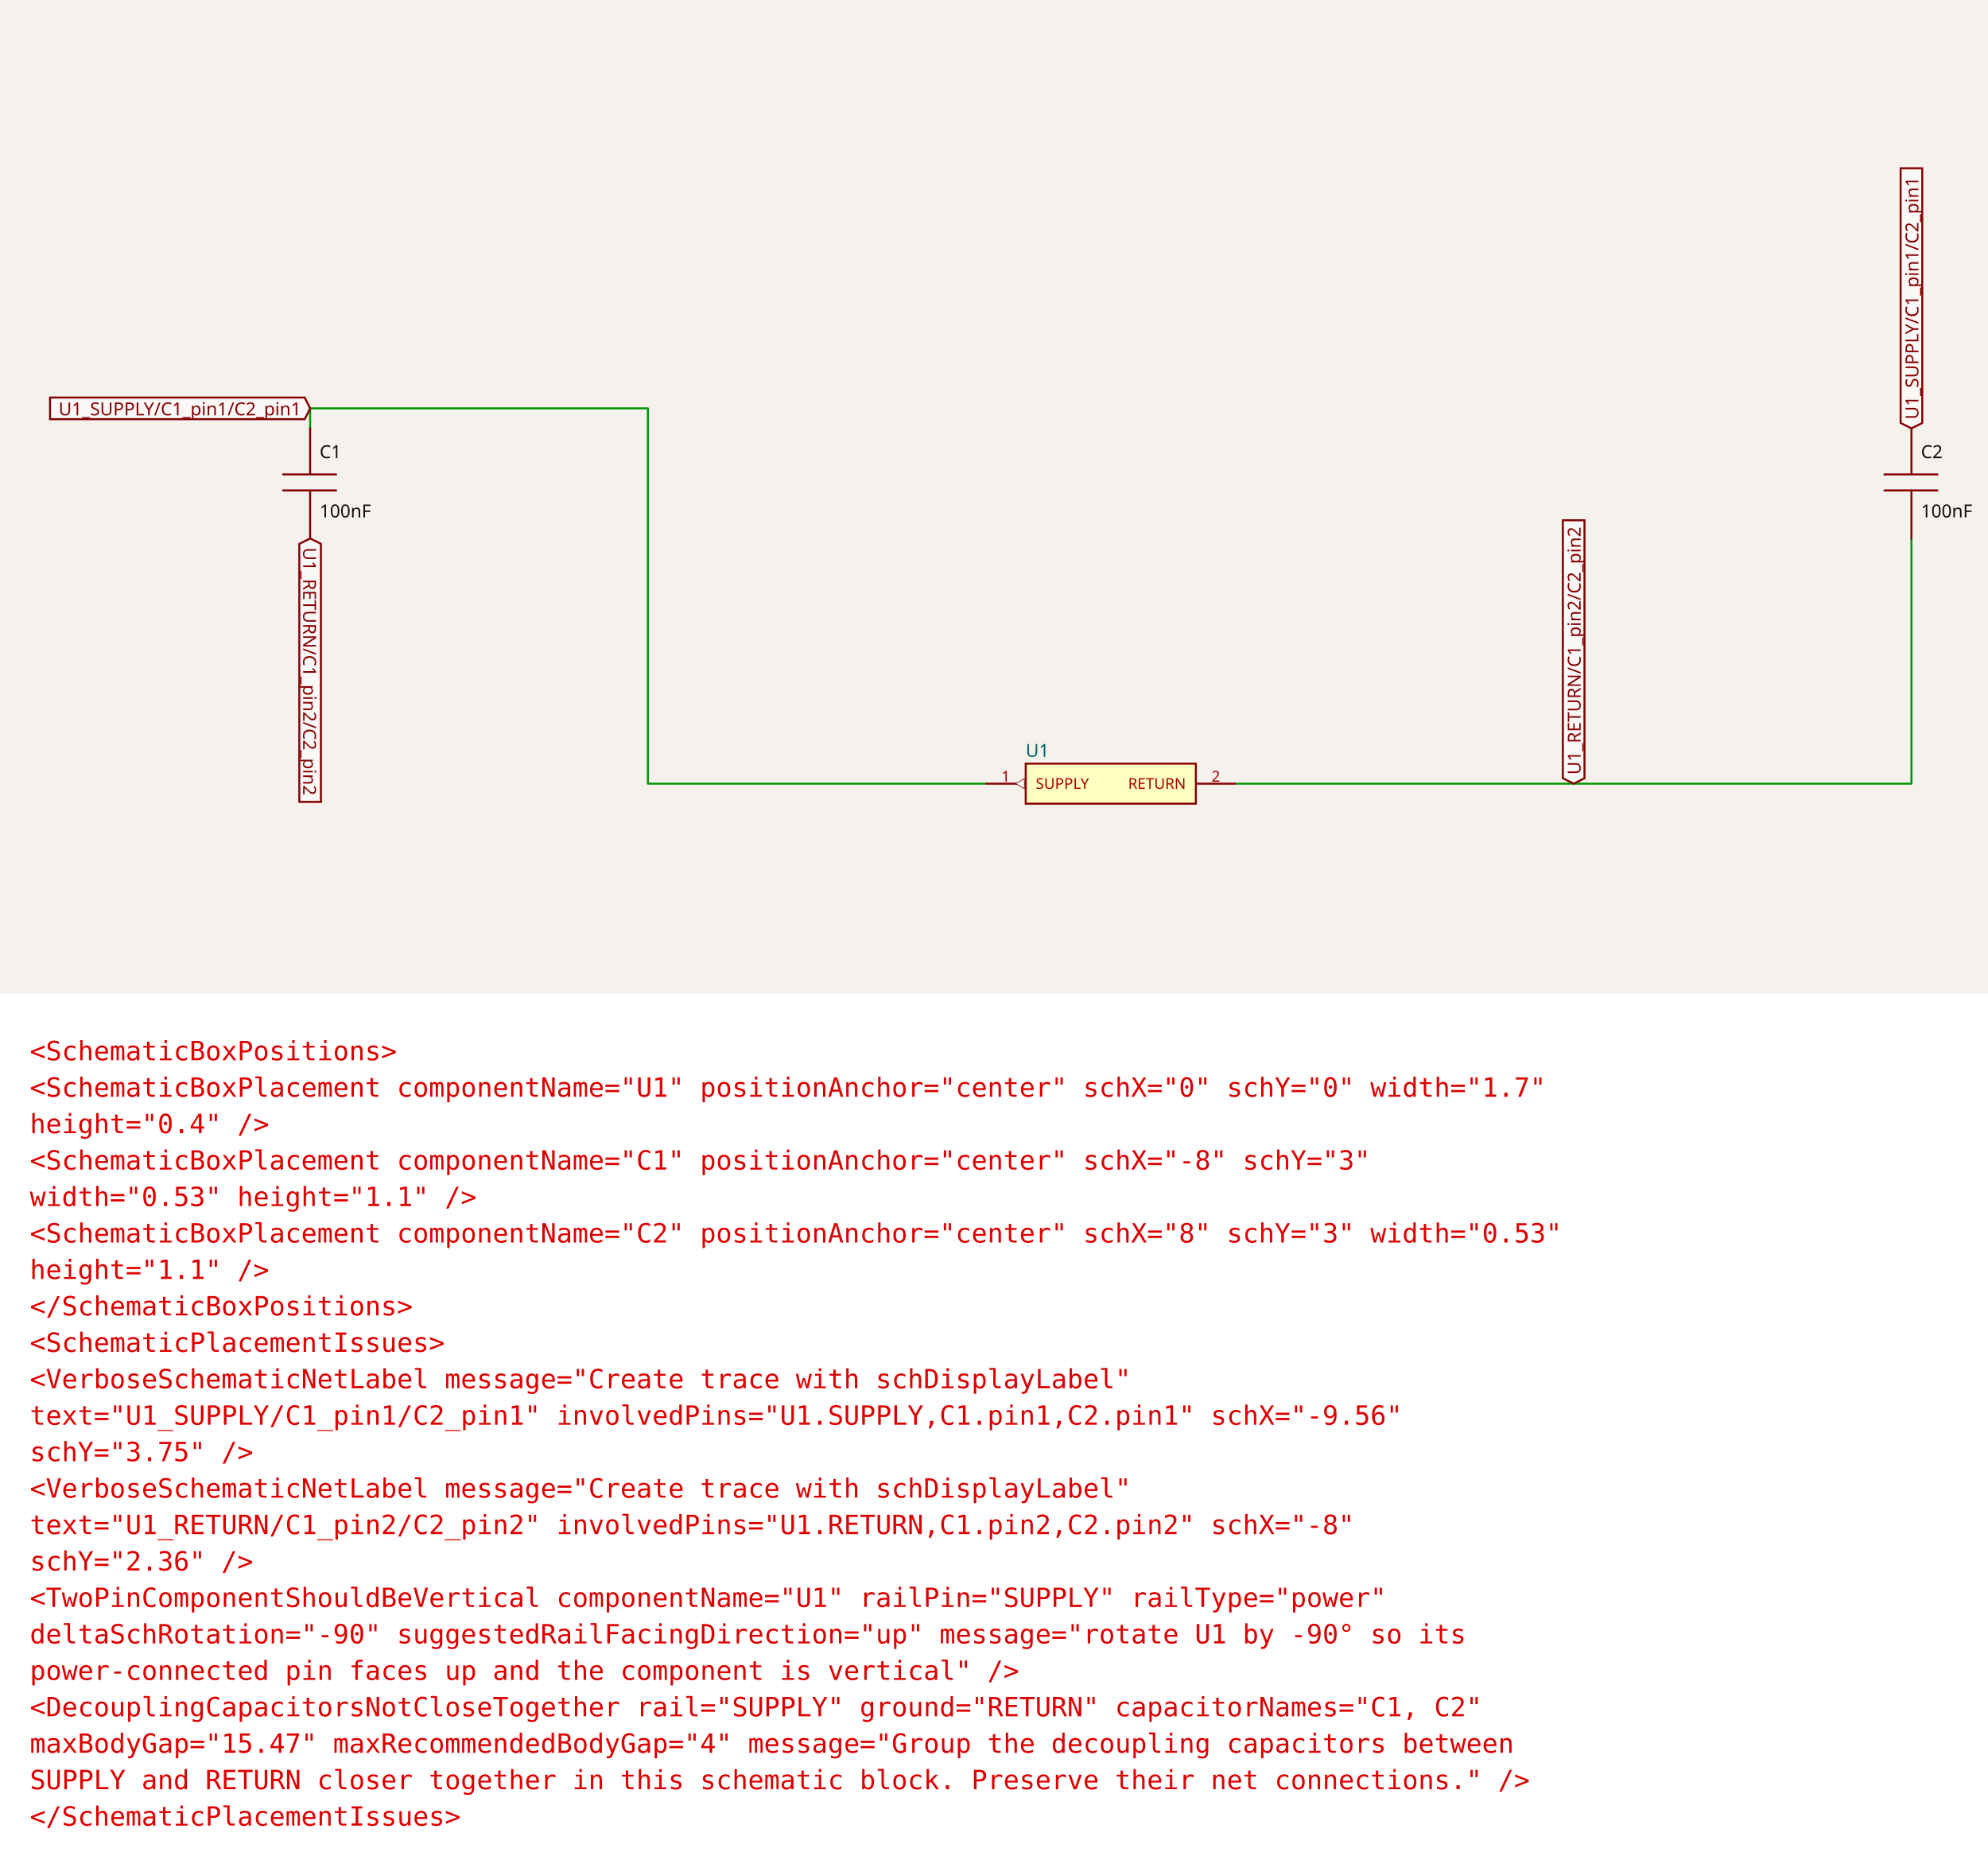
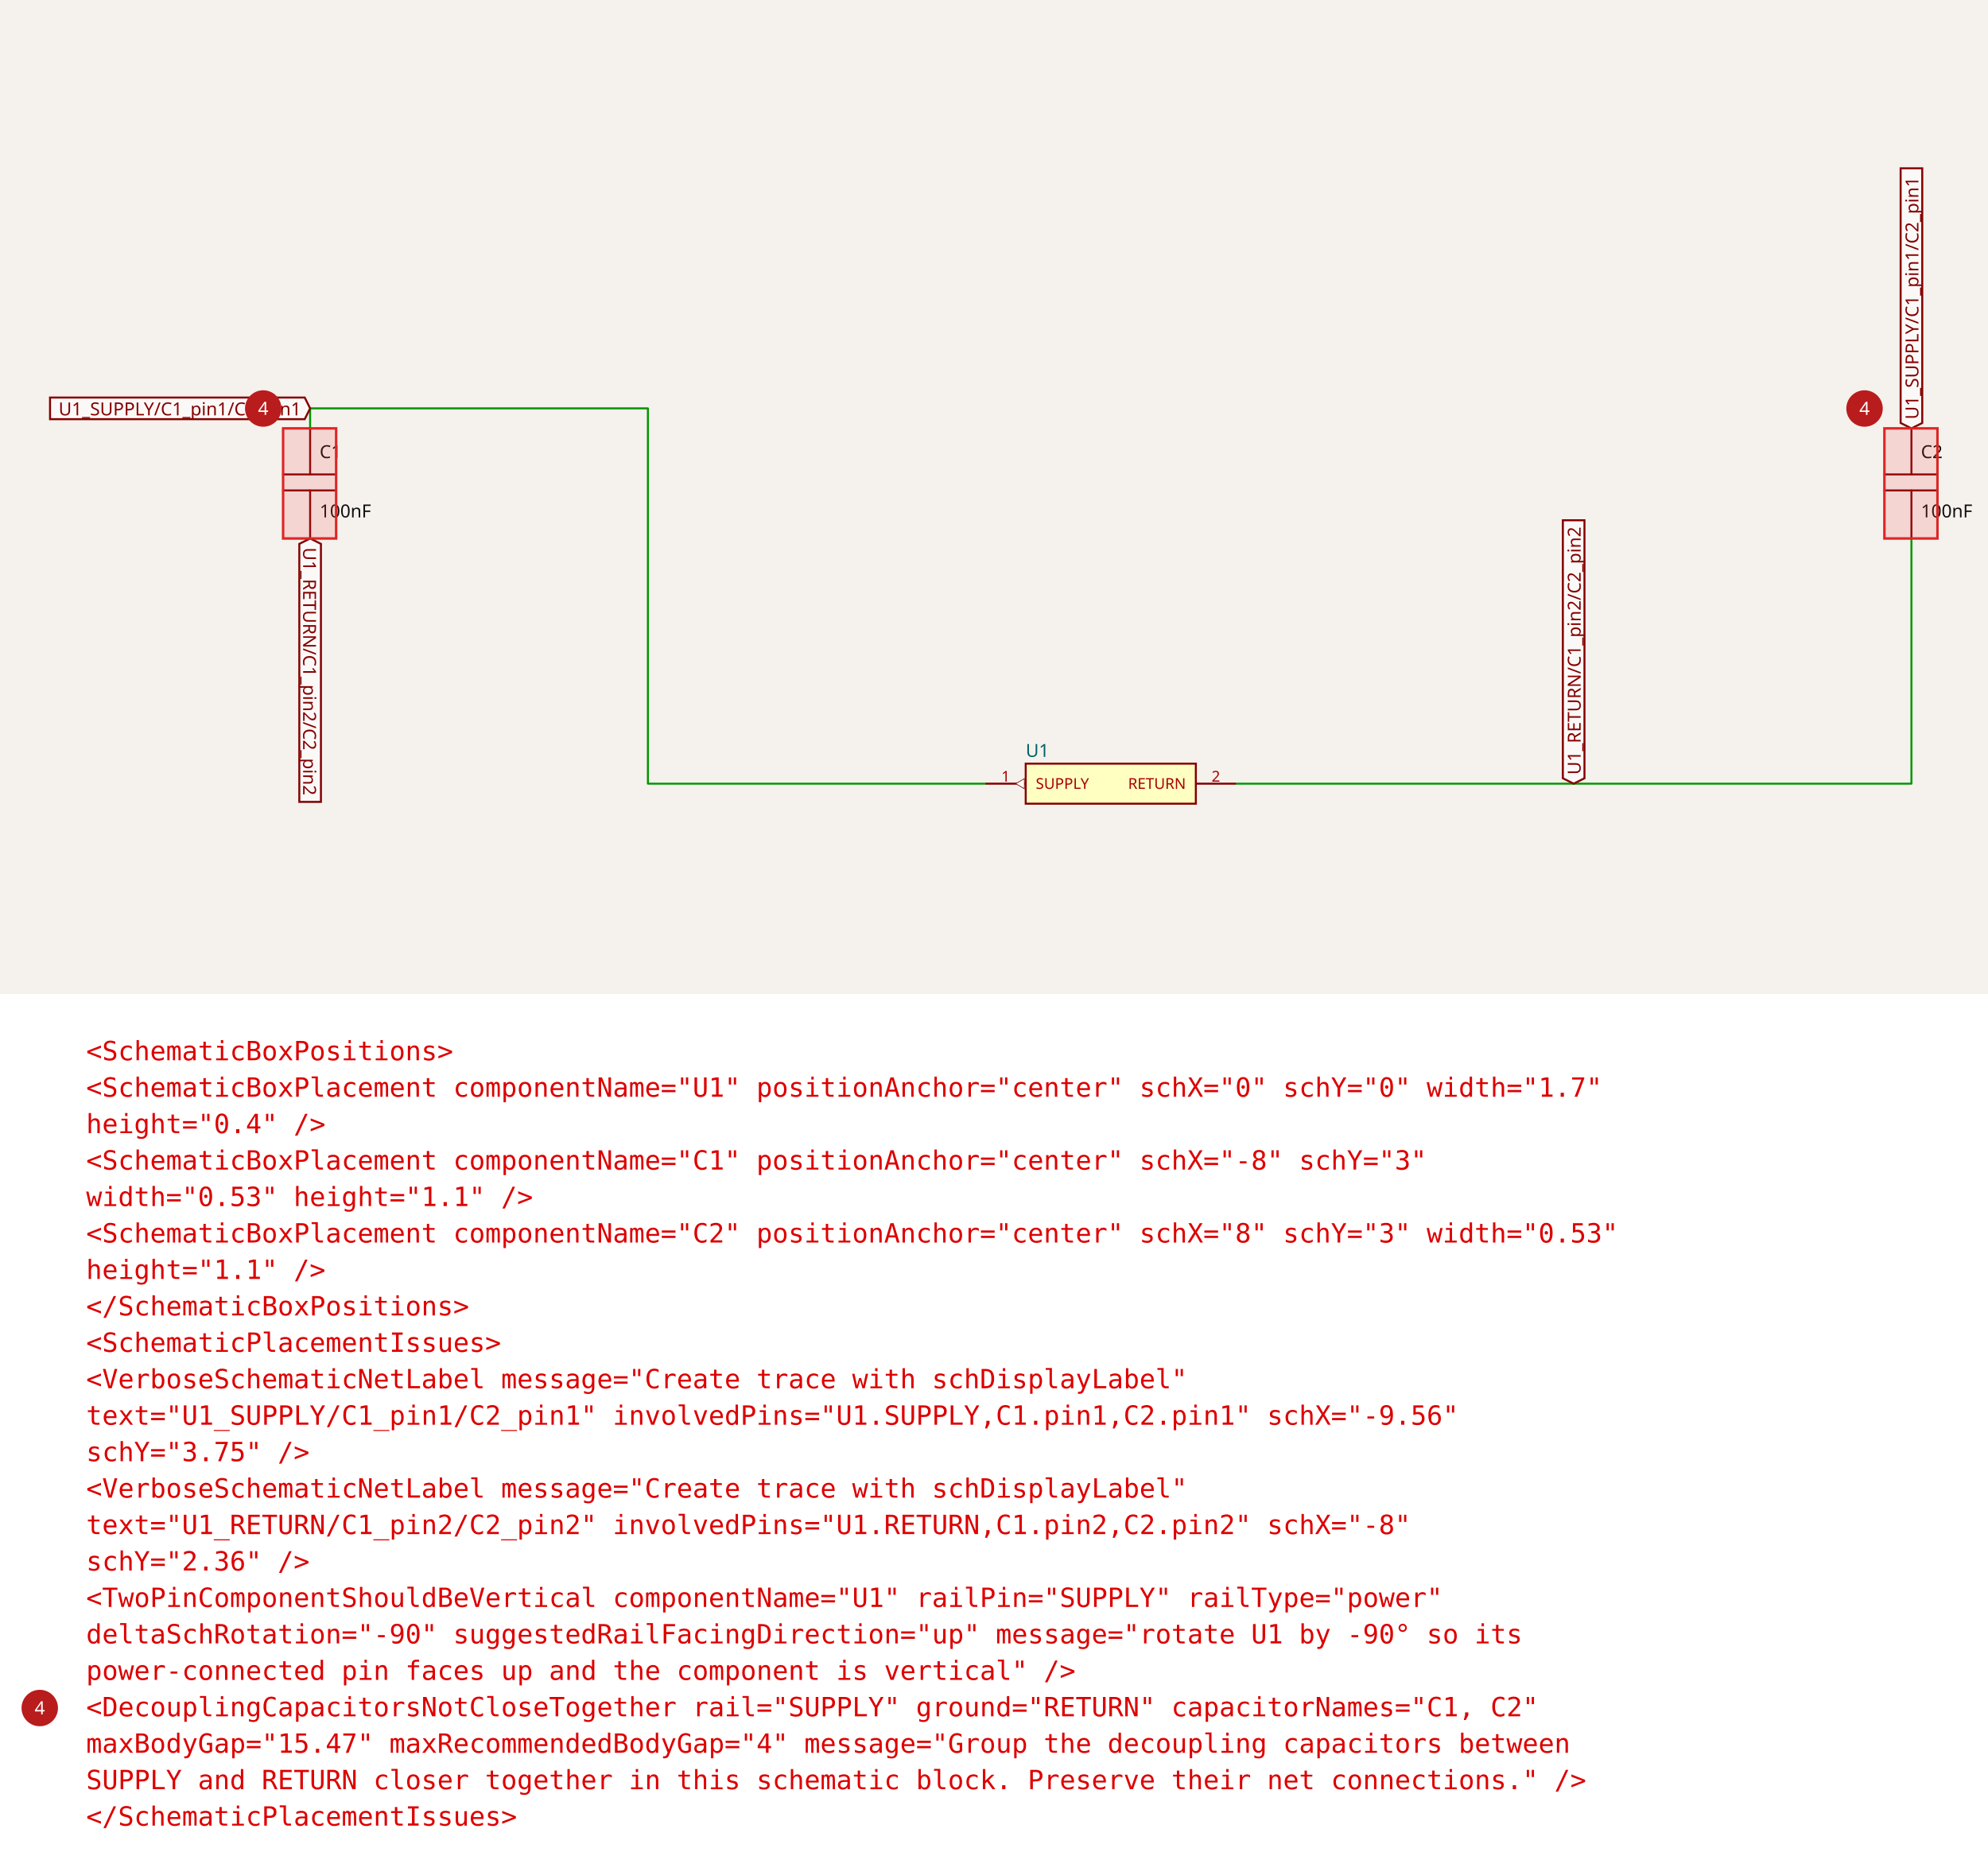
<svg xmlns="http://www.w3.org/2000/svg" width="1200" height="1120" viewBox="0 0 1200 1120" role="img" aria-label="schematic analysis fixture">
  <g transform="translate(0, 0)">
    <style>
              .boundary { fill: rgb(245, 241, 237); }
              .schematic-boundary { fill: none; stroke: #fff; }
              .component { fill: none; stroke: rgb(132, 0, 0); }
              .chip { fill: rgb(255, 255, 194); stroke: rgb(132, 0, 0); }
              .component-pin { fill: none; stroke: rgb(132, 0, 0); }
              /* Basic per-trace hover fallback */
              .trace:hover {
                filter: invert(1);
              }
              .trace:hover .trace-crossing-outline {
                opacity: 0;
              }
              .trace:hover .trace-junction {
                filter: invert(1);
              }
              /* Net-hover highlighting: when a trace or its overlays are hovered,
                 invert color for all traces (base + overlays) sharing the same
                 subcircuit connectivity key. Also hide crossing outline during hover. */
              svg:has(:is(g.trace[data-subcircuit-connectivity-map-key="unnamedsubcircuitsubcircuit_source_group_0_connectivity_net0"], g.trace-overlays[data-subcircuit-connectivity-map-key="unnamedsubcircuitsubcircuit_source_group_0_connectivity_net0"]):hover) :is(g.trace[data-subcircuit-connectivity-map-key="unnamedsubcircuitsubcircuit_source_group_0_connectivity_net0"], g.trace-overlays[data-subcircuit-connectivity-map-key="unnamedsubcircuitsubcircuit_source_group_0_connectivity_net0"]) { filter: invert(1); }
svg:has(:is(g.trace[data-subcircuit-connectivity-map-key="unnamedsubcircuitsubcircuit_source_group_0_connectivity_net0"], g.trace-overlays[data-subcircuit-connectivity-map-key="unnamedsubcircuitsubcircuit_source_group_0_connectivity_net0"]):hover) g.trace-overlays[data-subcircuit-connectivity-map-key="unnamedsubcircuitsubcircuit_source_group_0_connectivity_net0"] .trace-crossing-outline { opacity: 0; }
svg:has(:is(g.trace[data-subcircuit-connectivity-map-key="unnamedsubcircuitsubcircuit_source_group_0_connectivity_net1"], g.trace-overlays[data-subcircuit-connectivity-map-key="unnamedsubcircuitsubcircuit_source_group_0_connectivity_net1"]):hover) :is(g.trace[data-subcircuit-connectivity-map-key="unnamedsubcircuitsubcircuit_source_group_0_connectivity_net1"], g.trace-overlays[data-subcircuit-connectivity-map-key="unnamedsubcircuitsubcircuit_source_group_0_connectivity_net1"]) { filter: invert(1); }
svg:has(:is(g.trace[data-subcircuit-connectivity-map-key="unnamedsubcircuitsubcircuit_source_group_0_connectivity_net1"], g.trace-overlays[data-subcircuit-connectivity-map-key="unnamedsubcircuitsubcircuit_source_group_0_connectivity_net1"]):hover) g.trace-overlays[data-subcircuit-connectivity-map-key="unnamedsubcircuitsubcircuit_source_group_0_connectivity_net1"] .trace-crossing-outline { opacity: 0; }
              .text { font-family: sans-serif; fill: rgb(0, 150, 0); }
              .pin-number { fill: rgb(169, 0, 0); }
              .port-label { fill: rgb(0, 100, 100); }
              .component-name { fill: rgb(0, 100, 100); }

            </style>
    <rect class="boundary" x="0" y="0" width="1200" height="600" />
    <g class="trace sch-trace" data-layer="base" data-circuit-json-type="schematic_trace" data-schematic-trace-id="schematic_trace_0" data-subcircuit-connectivity-map-key="unnamedsubcircuitsubcircuit_source_group_0_connectivity_net0">
      <path d="M 187.196 258.578 L 187.196 246.495 L 391.086 246.495 L 391.086 473.04 L 594.976 473.04" class="trace-invisible-hover-outline sch-trace-hitbox" stroke="rgb(0, 150, 0)" fill="none" stroke-width="9.666px" stroke-linecap="round" opacity="0" stroke-linejoin="round" />
      <path class="sch-trace-path" d="M 187.196 258.578 L 187.196 246.495 L 391.086 246.495 L 391.086 473.04 L 594.976 473.04" stroke="rgb(0, 150, 0)" fill="none" stroke-width="1.208px" stroke-linecap="round" stroke-linejoin="round" />
    </g>
    <g class="trace sch-trace" data-layer="base" data-circuit-json-type="schematic_trace" data-schematic-trace-id="schematic_trace_1" data-subcircuit-connectivity-map-key="unnamedsubcircuitsubcircuit_source_group_0_connectivity_net1">
      <path d="M 746.005 473.04 L 1153.785 473.04 L 1153.785 325.031" class="trace-invisible-hover-outline sch-trace-hitbox" stroke="rgb(0, 150, 0)" fill="none" stroke-width="9.666px" stroke-linecap="round" opacity="0" stroke-linejoin="round" />
      <path class="sch-trace-path" d="M 746.005 473.04 L 1153.785 473.04 L 1153.785 325.031" stroke="rgb(0, 150, 0)" fill="none" stroke-width="1.208px" stroke-linecap="round" stroke-linejoin="round" />
    </g>
    <g class="trace-overlays sch-trace-overlays" data-layer="overlay" data-circuit-json-type="schematic_trace" data-schematic-trace-id="schematic_trace_0" data-subcircuit-connectivity-map-key="unnamedsubcircuitsubcircuit_source_group_0_connectivity_net0" />
    <g class="trace-overlays sch-trace-overlays" data-layer="overlay" data-circuit-json-type="schematic_trace" data-schematic-trace-id="schematic_trace_1" data-subcircuit-connectivity-map-key="unnamedsubcircuitsubcircuit_source_group_0_connectivity_net1" />
    <g class="sch-component" data-circuit-json-type="schematic_component" data-schematic-component-id="schematic_component_0">
      <rect class="component chip sch-component-body" x="619.14" y="460.957" width="102.7" height="24.165" stroke-width="1.208px" fill="rgb(255, 255, 194)" stroke="rgb(132, 0, 0)" />
      <rect class="component-overlay sch-component-overlay" x="619.14" y="460.957" width="102.7" height="24.165" fill="transparent" />
      <text class="sch-text" x="619.14" y="492.975" fill="#006464" text-anchor="start" dominant-baseline="middle" font-family="sans-serif" font-size="10.874px" transform="rotate(0, 619.1405, 492.9754)" />
      <text class="sch-text" x="619.14" y="453.104" fill="#006464" text-anchor="start" dominant-baseline="middle" font-family="sans-serif" font-size="10.874px" transform="rotate(0, 619.1405, 453.1037)">U1</text>
      <line class="component-pin sch-component-pin sch-port-line" x1="619.14" y1="473.04" x2="594.976" y2="473.04" stroke-width="1.208px" />
      <g class="sch-port" data-schematic-port-id="source_port_0">
        <rect x="593.768" y="471.831" width="2.416" height="2.416" opacity="0" />
      </g>
      <polygon points="613.099,473.04 618.331,470.019 618.331,476.06" fill="white" stroke="rgb(132, 0, 0)" stroke-width="0.403px" />
      <text class="pin-number sch-pin-number" x="607.058" y="471.831" style="font-family: sans-serif;" fill="rgb(169, 0, 0)" text-anchor="middle" dominant-baseline="auto" font-size="9.062px" transform="">1</text>
      <text class="pin-number sch-pin-label" x="625.182" y="473.04" style="font-family: sans-serif;" fill="rgb(169, 0, 0)" text-anchor="start" dominant-baseline="middle" font-size="9.062px" transform="">SUPPLY</text>
      <line class="component-pin sch-component-pin sch-port-line" x1="721.841" y1="473.04" x2="746.005" y2="473.04" stroke-width="1.208px" />
      <g class="sch-port" data-schematic-port-id="source_port_1">
        <rect x="744.797" y="471.831" width="2.416" height="2.416" opacity="0" />
      </g>
      <text class="pin-number sch-pin-number" x="733.923" y="471.831" style="font-family: sans-serif;" fill="rgb(169, 0, 0)" text-anchor="middle" dominant-baseline="auto" font-size="9.062px" transform="">2</text>
      <text class="pin-number sch-pin-label" x="715.799" y="473.04" style="font-family: sans-serif;" fill="rgb(169, 0, 0)" text-anchor="end" dominant-baseline="middle" font-size="9.062px" transform="">RETURN</text>
    </g>
    <g class="sch-component" data-circuit-json-type="schematic_component" data-schematic-component-id="schematic_component_1">
      <rect class="component-overlay sch-component-overlay" x="170.885" y="258.578" width="32.018" height="66.453" fill="transparent" />
      <path class="sch-component-symbol-path" d="M 187.196 325.031 L 187.196 296.033" stroke="rgb(132, 0, 0)" fill="none" stroke-width="1.208px" stroke-linecap="round" />
      <path class="sch-component-symbol-path" d="M 187.196 286.367 L 187.196 258.578" stroke="rgb(132, 0, 0)" fill="none" stroke-width="1.208px" stroke-linecap="round" />
      <path class="sch-component-symbol-path" d="M 202.903 296.033 L 170.885 296.033" stroke="rgb(132, 0, 0)" fill="none" stroke-width="1.208px" stroke-linecap="round" />
      <path class="sch-component-symbol-path" d="M 202.903 286.367 L 170.885 286.367" stroke="rgb(132, 0, 0)" fill="none" stroke-width="1.208px" stroke-linecap="round" />
      <text class="sch-component-name sch-component-text" x="192.935" y="279.722" stroke="rgb(245, 241, 237)" stroke-width="1.208px" paint-order="stroke" fill="rgb(15, 15, 15)" font-family="sans-serif" text-anchor="start" dominant-baseline="ideographic" font-size="10.874px">C1</text>
      <text class="sch-component-text" x="192.935" y="303.886" fill="rgb(15, 15, 15)" font-family="sans-serif" text-anchor="start" dominant-baseline="hanging" font-size="10.874px">100nF</text>
    </g>
    <g class="sch-component" data-circuit-json-type="schematic_component" data-schematic-component-id="schematic_component_2">
      <rect class="component-overlay sch-component-overlay" x="1137.474" y="258.578" width="32.018" height="66.453" fill="transparent" />
      <path class="sch-component-symbol-path" d="M 1153.785 325.031 L 1153.785 296.033" stroke="rgb(132, 0, 0)" fill="none" stroke-width="1.208px" stroke-linecap="round" />
      <path class="sch-component-symbol-path" d="M 1153.785 286.367 L 1153.785 258.578" stroke="rgb(132, 0, 0)" fill="none" stroke-width="1.208px" stroke-linecap="round" />
      <path class="sch-component-symbol-path" d="M 1169.492 296.033 L 1137.474 296.033" stroke="rgb(132, 0, 0)" fill="none" stroke-width="1.208px" stroke-linecap="round" />
      <path class="sch-component-symbol-path" d="M 1169.492 286.367 L 1137.474 286.367" stroke="rgb(132, 0, 0)" fill="none" stroke-width="1.208px" stroke-linecap="round" />
      <text class="sch-component-name sch-component-text" x="1159.524" y="279.722" stroke="rgb(245, 241, 237)" stroke-width="1.208px" paint-order="stroke" fill="rgb(15, 15, 15)" font-family="sans-serif" text-anchor="start" dominant-baseline="ideographic" font-size="10.874px">C2</text>
      <text class="sch-component-text" x="1159.524" y="303.886" fill="rgb(15, 15, 15)" font-family="sans-serif" text-anchor="start" dominant-baseline="hanging" font-size="10.874px">100nF</text>
    </g>
    <g class="schematic-port-hover sch-port-hover" data-schematic-port-id="source_port_0">
      <circle cx="594.976" cy="473.04" r="2.416" fill="red" opacity="0" />
    </g>
    <g class="schematic-port-hover sch-port-hover" data-schematic-port-id="source_port_1">
      <circle cx="746.005" cy="473.04" r="2.416" fill="red" opacity="0" />
    </g>
    <g class="schematic-port-hover sch-port-hover" data-schematic-port-id="source_port_2">
      <circle cx="187.196" cy="258.578" r="2.416" fill="red" opacity="0" />
    </g>
    <g class="schematic-port-hover sch-port-hover" data-schematic-port-id="source_port_3">
      <circle cx="187.196" cy="325.031" r="2.416" fill="red" opacity="0" />
    </g>
    <g class="schematic-port-hover sch-port-hover" data-schematic-port-id="source_port_4">
      <circle cx="1153.785" cy="258.578" r="2.416" fill="red" opacity="0" />
    </g>
    <g class="schematic-port-hover sch-port-hover" data-schematic-port-id="source_port_5">
      <circle cx="1153.785" cy="325.031" r="2.416" fill="red" opacity="0" />
    </g>
    <path class="net-label sch-net-label" d="     M 187.196,246.495     L 183.934,253.02     L 30.206,253.02     L 30.206,239.971     L 183.934,239.971     Z   " fill="rgba(255, 255, 255, 0.6)" stroke="rgb(132, 0, 0)" stroke-width="1.208px" />
    <text class="net-label-text sch-net-label-text" x="181.759" y="246.495" fill="rgb(132, 0, 0)" text-anchor="end" dominant-baseline="central" font-family="sans-serif" font-variant-numeric="tabular-nums" font-size="10.874px" transform="">U1_SUPPLY/C1_pin1/C2_pin1</text>
    <path class="net-label sch-net-label" d="     M 1153.785,258.578     L 1147.26,255.315     L 1147.26,101.587     L 1160.309,101.587     L 1160.309,255.315     Z   " fill="rgba(255, 255, 255, 0.6)" stroke="rgb(132, 0, 0)" stroke-width="1.208px" />
    <text class="net-label-text sch-net-label-text" x="1153.785" y="253.141" fill="rgb(132, 0, 0)" text-anchor="start" dominant-baseline="central" font-family="sans-serif" font-variant-numeric="tabular-nums" font-size="10.874px" transform="rotate(-90 1153.785 253.1406)">U1_SUPPLY/C1_pin1/C2_pin1</text>
    <path class="net-label sch-net-label" d="     M 187.196,325.031     L 193.721,328.293     L 193.721,484.035     L 180.672,484.035     L 180.672,328.293     Z   " fill="rgba(255, 255, 255, 0.6)" stroke="rgb(132, 0, 0)" stroke-width="1.208px" />
    <text class="net-label-text sch-net-label-text" x="187.196" y="330.468" fill="rgb(132, 0, 0)" text-anchor="start" dominant-baseline="central" font-family="sans-serif" font-variant-numeric="tabular-nums" font-size="10.874px" transform="rotate(90 187.1961 330.4677)">U1_RETURN/C1_pin2/C2_pin2</text>
    <path class="net-label sch-net-label" d="     M 949.895,473.04     L 943.371,469.777     L 943.371,314.036     L 956.42,314.036     L 956.42,469.777     Z   " fill="rgba(255, 255, 255, 0.6)" stroke="rgb(132, 0, 0)" stroke-width="1.208px" />
    <text class="net-label-text sch-net-label-text" x="949.895" y="467.602" fill="rgb(132, 0, 0)" text-anchor="start" dominant-baseline="central" font-family="sans-serif" font-variant-numeric="tabular-nums" font-size="10.874px" transform="rotate(-90 949.8951 467.6025)">U1_RETURN/C1_pin2/C2_pin2</text>
+     <g class="schematic-issue-highlights">
+       <g data-issue-number="4" data-issue-type="DecouplingCapacitorsNotCloseTogether" data-schematic-sheet-id="">
+         <rect data-highlight-component-id="schematic_component_1" x="170.885" y="258.578" width="32.018" height="66.453" fill="#ef4444" fill-opacity="0.16" stroke="#dc2626" stroke-width="1.5" />
+         <rect data-highlight-component-id="schematic_component_2" x="1137.474" y="258.578" width="32.018" height="66.453" fill="#ef4444" fill-opacity="0.16" stroke="#dc2626" stroke-width="1.5" />
+         <g class="issue-marker">
+           <circle cx="158.885" cy="246.578" r="11" fill="#b91c1c" />
+           <text x="158.885" y="246.578" dy="0.35em" text-anchor="middle" font-family="sans-serif" font-size="11" fill="white">4</text>
+         </g>
+         <g class="issue-marker">
+           <circle cx="1125.474" cy="246.578" r="11" fill="#b91c1c" />
+           <text x="1125.474" y="246.578" dy="0.35em" text-anchor="middle" font-family="sans-serif" font-size="11" fill="white">4</text>
+         </g>
+       </g>
+     </g>
  </g>
  <g transform="translate(0, 600) scale(1, 1) translate(0, 0)">
    <rect width="100%" height="100%" fill="#fff" />
-     <text x="18" y="40" fill="#d00" font-family="Menlo, Consolas, monospace" font-size="16">
-       <tspan x="18" dy="0">&lt;SchematicBoxPositions&gt;</tspan>
-       <tspan x="18" dy="22">&lt;SchematicBoxPlacement componentName="U1" positionAnchor="center" schX="0" schY="0" width="1.7"</tspan>
-       <tspan x="18" dy="22">  height="0.4" /&gt;</tspan>
-       <tspan x="18" dy="22">&lt;SchematicBoxPlacement componentName="C1" positionAnchor="center" schX="-8" schY="3"</tspan>
-       <tspan x="18" dy="22">  width="0.53" height="1.1" /&gt;</tspan>
-       <tspan x="18" dy="22">&lt;SchematicBoxPlacement componentName="C2" positionAnchor="center" schX="8" schY="3" width="0.53"</tspan>
-       <tspan x="18" dy="22">  height="1.1" /&gt;</tspan>
-       <tspan x="18" dy="22">&lt;/SchematicBoxPositions&gt;</tspan>
-       <tspan x="18" dy="22">&lt;SchematicPlacementIssues&gt;</tspan>
-       <tspan x="18" dy="22">&lt;VerboseSchematicNetLabel message="Create trace with schDisplayLabel"</tspan>
-       <tspan x="18" dy="22">  text="U1_SUPPLY/C1_pin1/C2_pin1" involvedPins="U1.SUPPLY,C1.pin1,C2.pin1" schX="-9.56"</tspan>
-       <tspan x="18" dy="22">  schY="3.75" /&gt;</tspan>
-       <tspan x="18" dy="22">&lt;VerboseSchematicNetLabel message="Create trace with schDisplayLabel"</tspan>
-       <tspan x="18" dy="22">  text="U1_RETURN/C1_pin2/C2_pin2" involvedPins="U1.RETURN,C1.pin2,C2.pin2" schX="-8"</tspan>
-       <tspan x="18" dy="22">  schY="2.36" /&gt;</tspan>
-       <tspan x="18" dy="22">&lt;TwoPinComponentShouldBeVertical componentName="U1" railPin="SUPPLY" railType="power"</tspan>
-       <tspan x="18" dy="22">  deltaSchRotation="-90" suggestedRailFacingDirection="up" message="rotate U1 by -90° so its</tspan>
-       <tspan x="18" dy="22">  power-connected pin faces up and the component is vertical" /&gt;</tspan>
-       <tspan x="18" dy="22">&lt;DecouplingCapacitorsNotCloseTogether rail="SUPPLY" ground="RETURN" capacitorNames="C1, C2"</tspan>
-       <tspan x="18" dy="22">  maxBodyGap="15.47" maxRecommendedBodyGap="4" message="Group the decoupling capacitors between</tspan>
-       <tspan x="18" dy="22">  SUPPLY and RETURN closer together in this schematic block. Preserve their net connections." /&gt;</tspan>
-       <tspan x="18" dy="22">&lt;/SchematicPlacementIssues&gt;</tspan>
+     <text x="52" y="40" fill="#d00" font-family="Menlo, Consolas, monospace" font-size="16">
+       <tspan x="52" dy="0">&lt;SchematicBoxPositions&gt;</tspan>
+       <tspan x="52" dy="22">&lt;SchematicBoxPlacement componentName="U1" positionAnchor="center" schX="0" schY="0" width="1.7"</tspan>
+       <tspan x="52" dy="22">  height="0.4" /&gt;</tspan>
+       <tspan x="52" dy="22">&lt;SchematicBoxPlacement componentName="C1" positionAnchor="center" schX="-8" schY="3"</tspan>
+       <tspan x="52" dy="22">  width="0.53" height="1.1" /&gt;</tspan>
+       <tspan x="52" dy="22">&lt;SchematicBoxPlacement componentName="C2" positionAnchor="center" schX="8" schY="3" width="0.53"</tspan>
+       <tspan x="52" dy="22">  height="1.1" /&gt;</tspan>
+       <tspan x="52" dy="22">&lt;/SchematicBoxPositions&gt;</tspan>
+       <tspan x="52" dy="22">&lt;SchematicPlacementIssues&gt;</tspan>
+       <tspan x="52" dy="22">&lt;VerboseSchematicNetLabel message="Create trace with schDisplayLabel"</tspan>
+       <tspan x="52" dy="22">  text="U1_SUPPLY/C1_pin1/C2_pin1" involvedPins="U1.SUPPLY,C1.pin1,C2.pin1" schX="-9.56"</tspan>
+       <tspan x="52" dy="22">  schY="3.75" /&gt;</tspan>
+       <tspan x="52" dy="22">&lt;VerboseSchematicNetLabel message="Create trace with schDisplayLabel"</tspan>
+       <tspan x="52" dy="22">  text="U1_RETURN/C1_pin2/C2_pin2" involvedPins="U1.RETURN,C1.pin2,C2.pin2" schX="-8"</tspan>
+       <tspan x="52" dy="22">  schY="2.36" /&gt;</tspan>
+       <tspan x="52" dy="22">&lt;TwoPinComponentShouldBeVertical componentName="U1" railPin="SUPPLY" railType="power"</tspan>
+       <tspan x="52" dy="22">  deltaSchRotation="-90" suggestedRailFacingDirection="up" message="rotate U1 by -90° so its</tspan>
+       <tspan x="52" dy="22">  power-connected pin faces up and the component is vertical" /&gt;</tspan>
+       <tspan x="52" dy="22">&lt;DecouplingCapacitorsNotCloseTogether rail="SUPPLY" ground="RETURN" capacitorNames="C1, C2"</tspan>
+       <tspan x="52" dy="22">  maxBodyGap="15.47" maxRecommendedBodyGap="4" message="Group the decoupling capacitors between</tspan>
+       <tspan x="52" dy="22">  SUPPLY and RETURN closer together in this schematic block. Preserve their net connections." /&gt;</tspan>
+       <tspan x="52" dy="22">&lt;/SchematicPlacementIssues&gt;</tspan>
    </text>
+     <g data-listing-issue-number="4">
+       <circle cx="24" cy="431" r="11" fill="#b91c1c" />
+       <text x="24" y="431" dy="0.35em" text-anchor="middle" font-family="sans-serif" font-size="11" fill="white">4</text>
+     </g>
  </g>
</svg>
